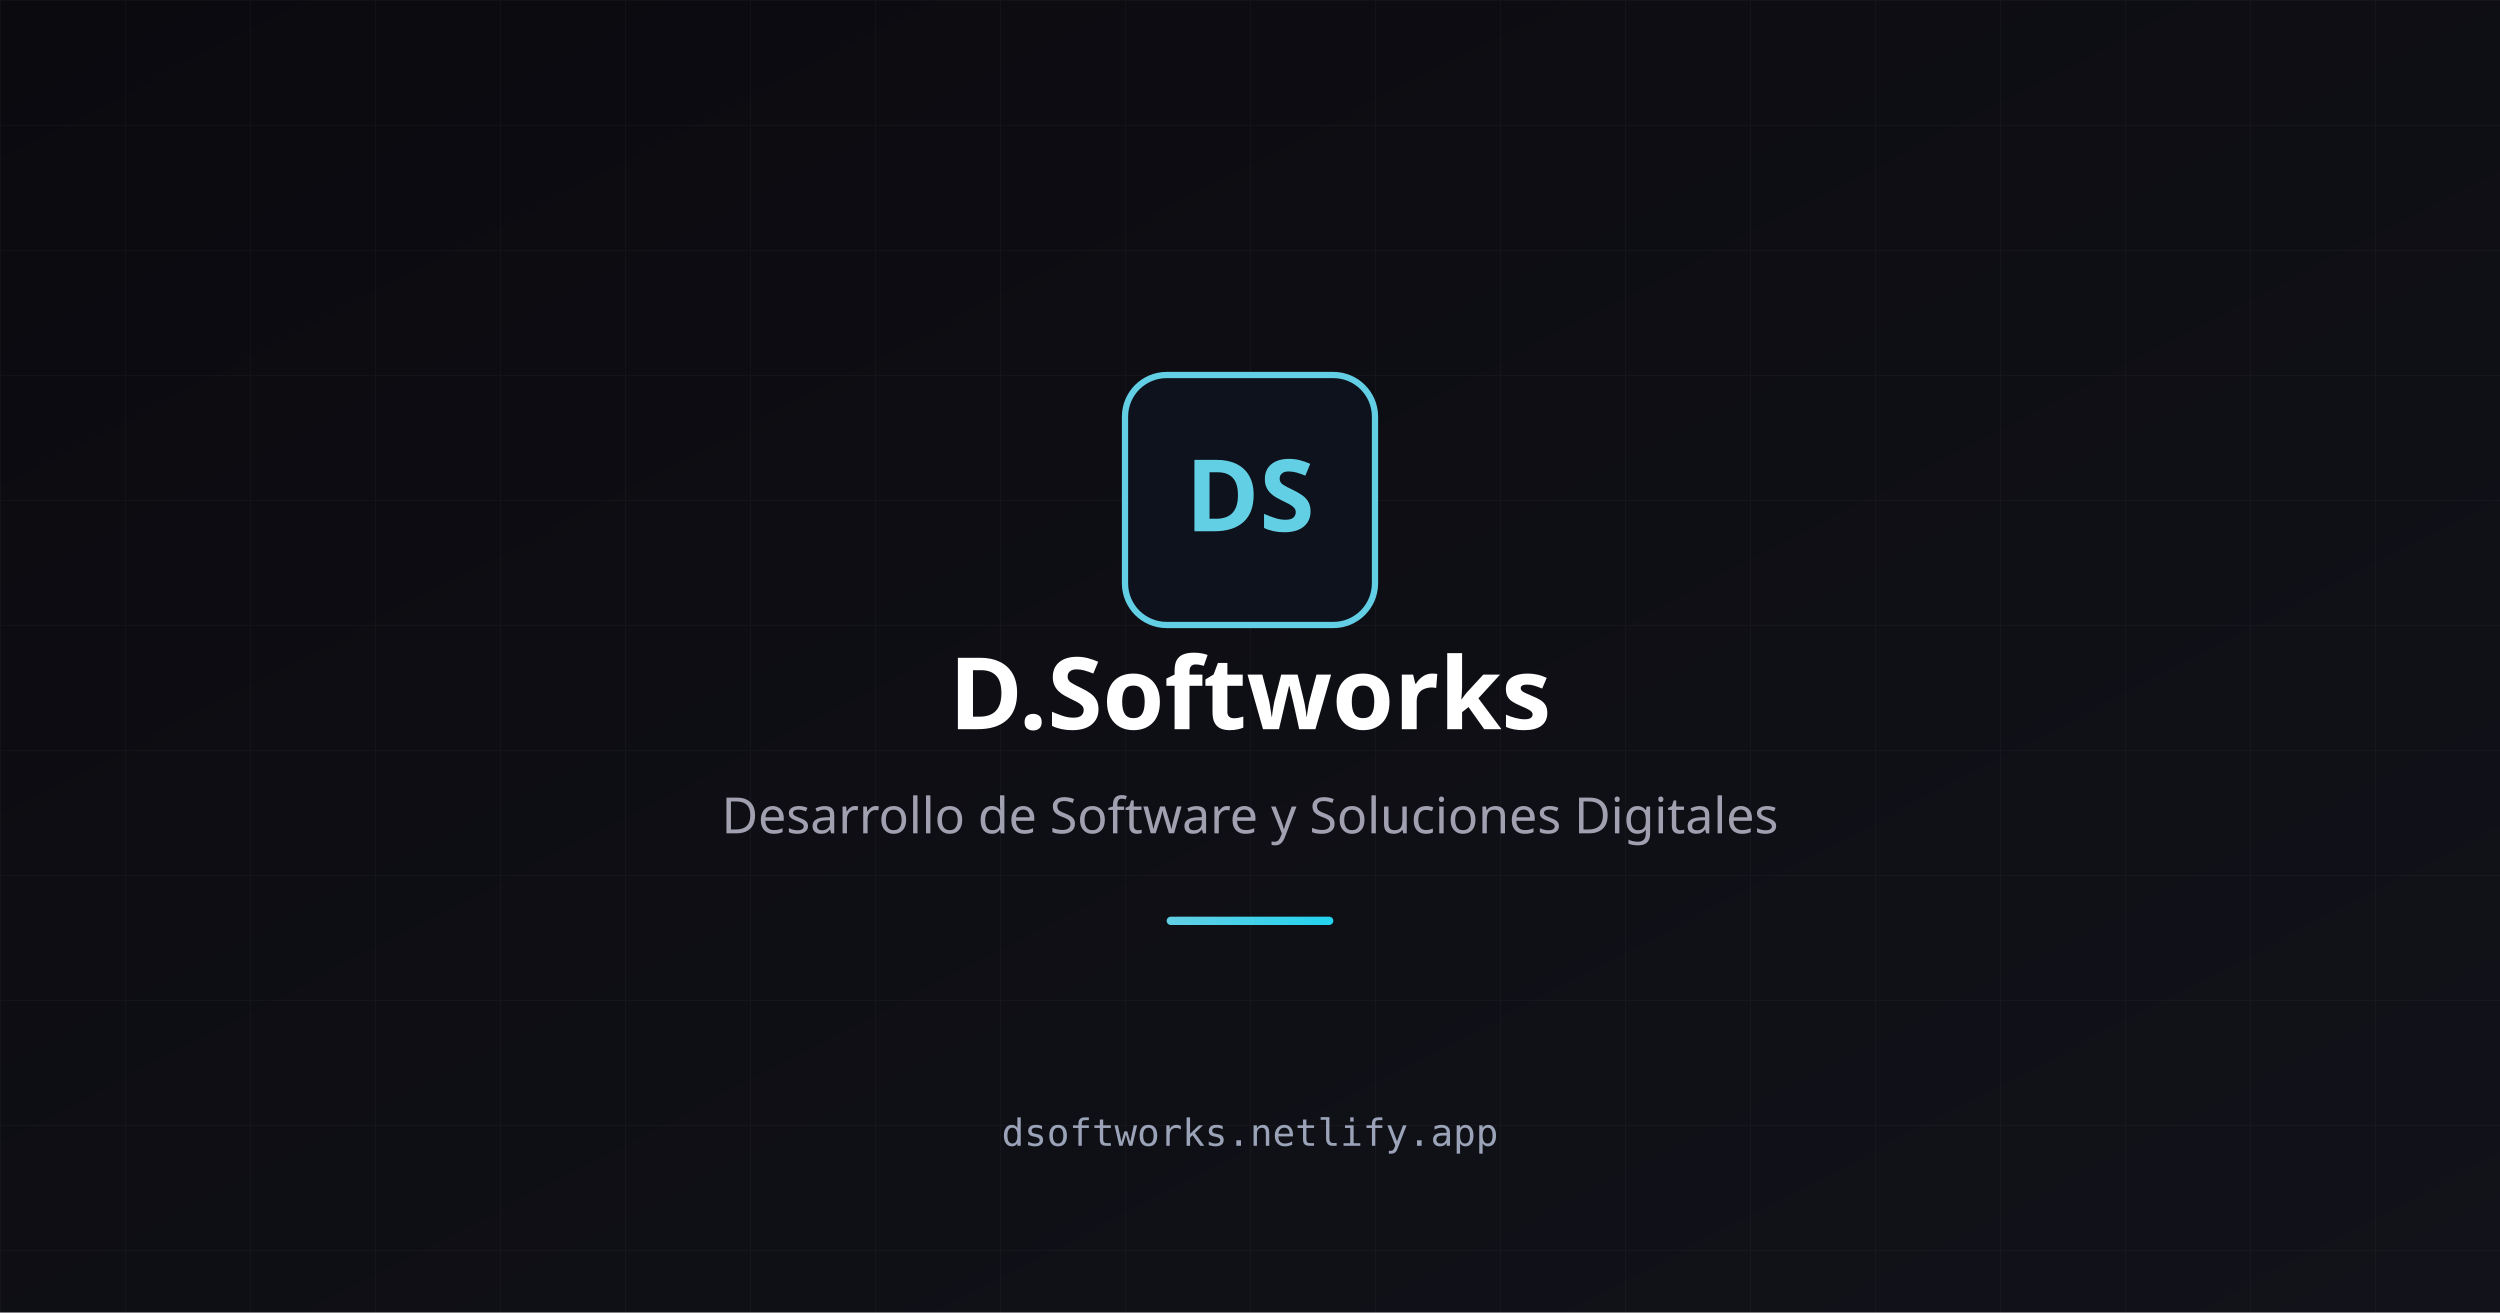
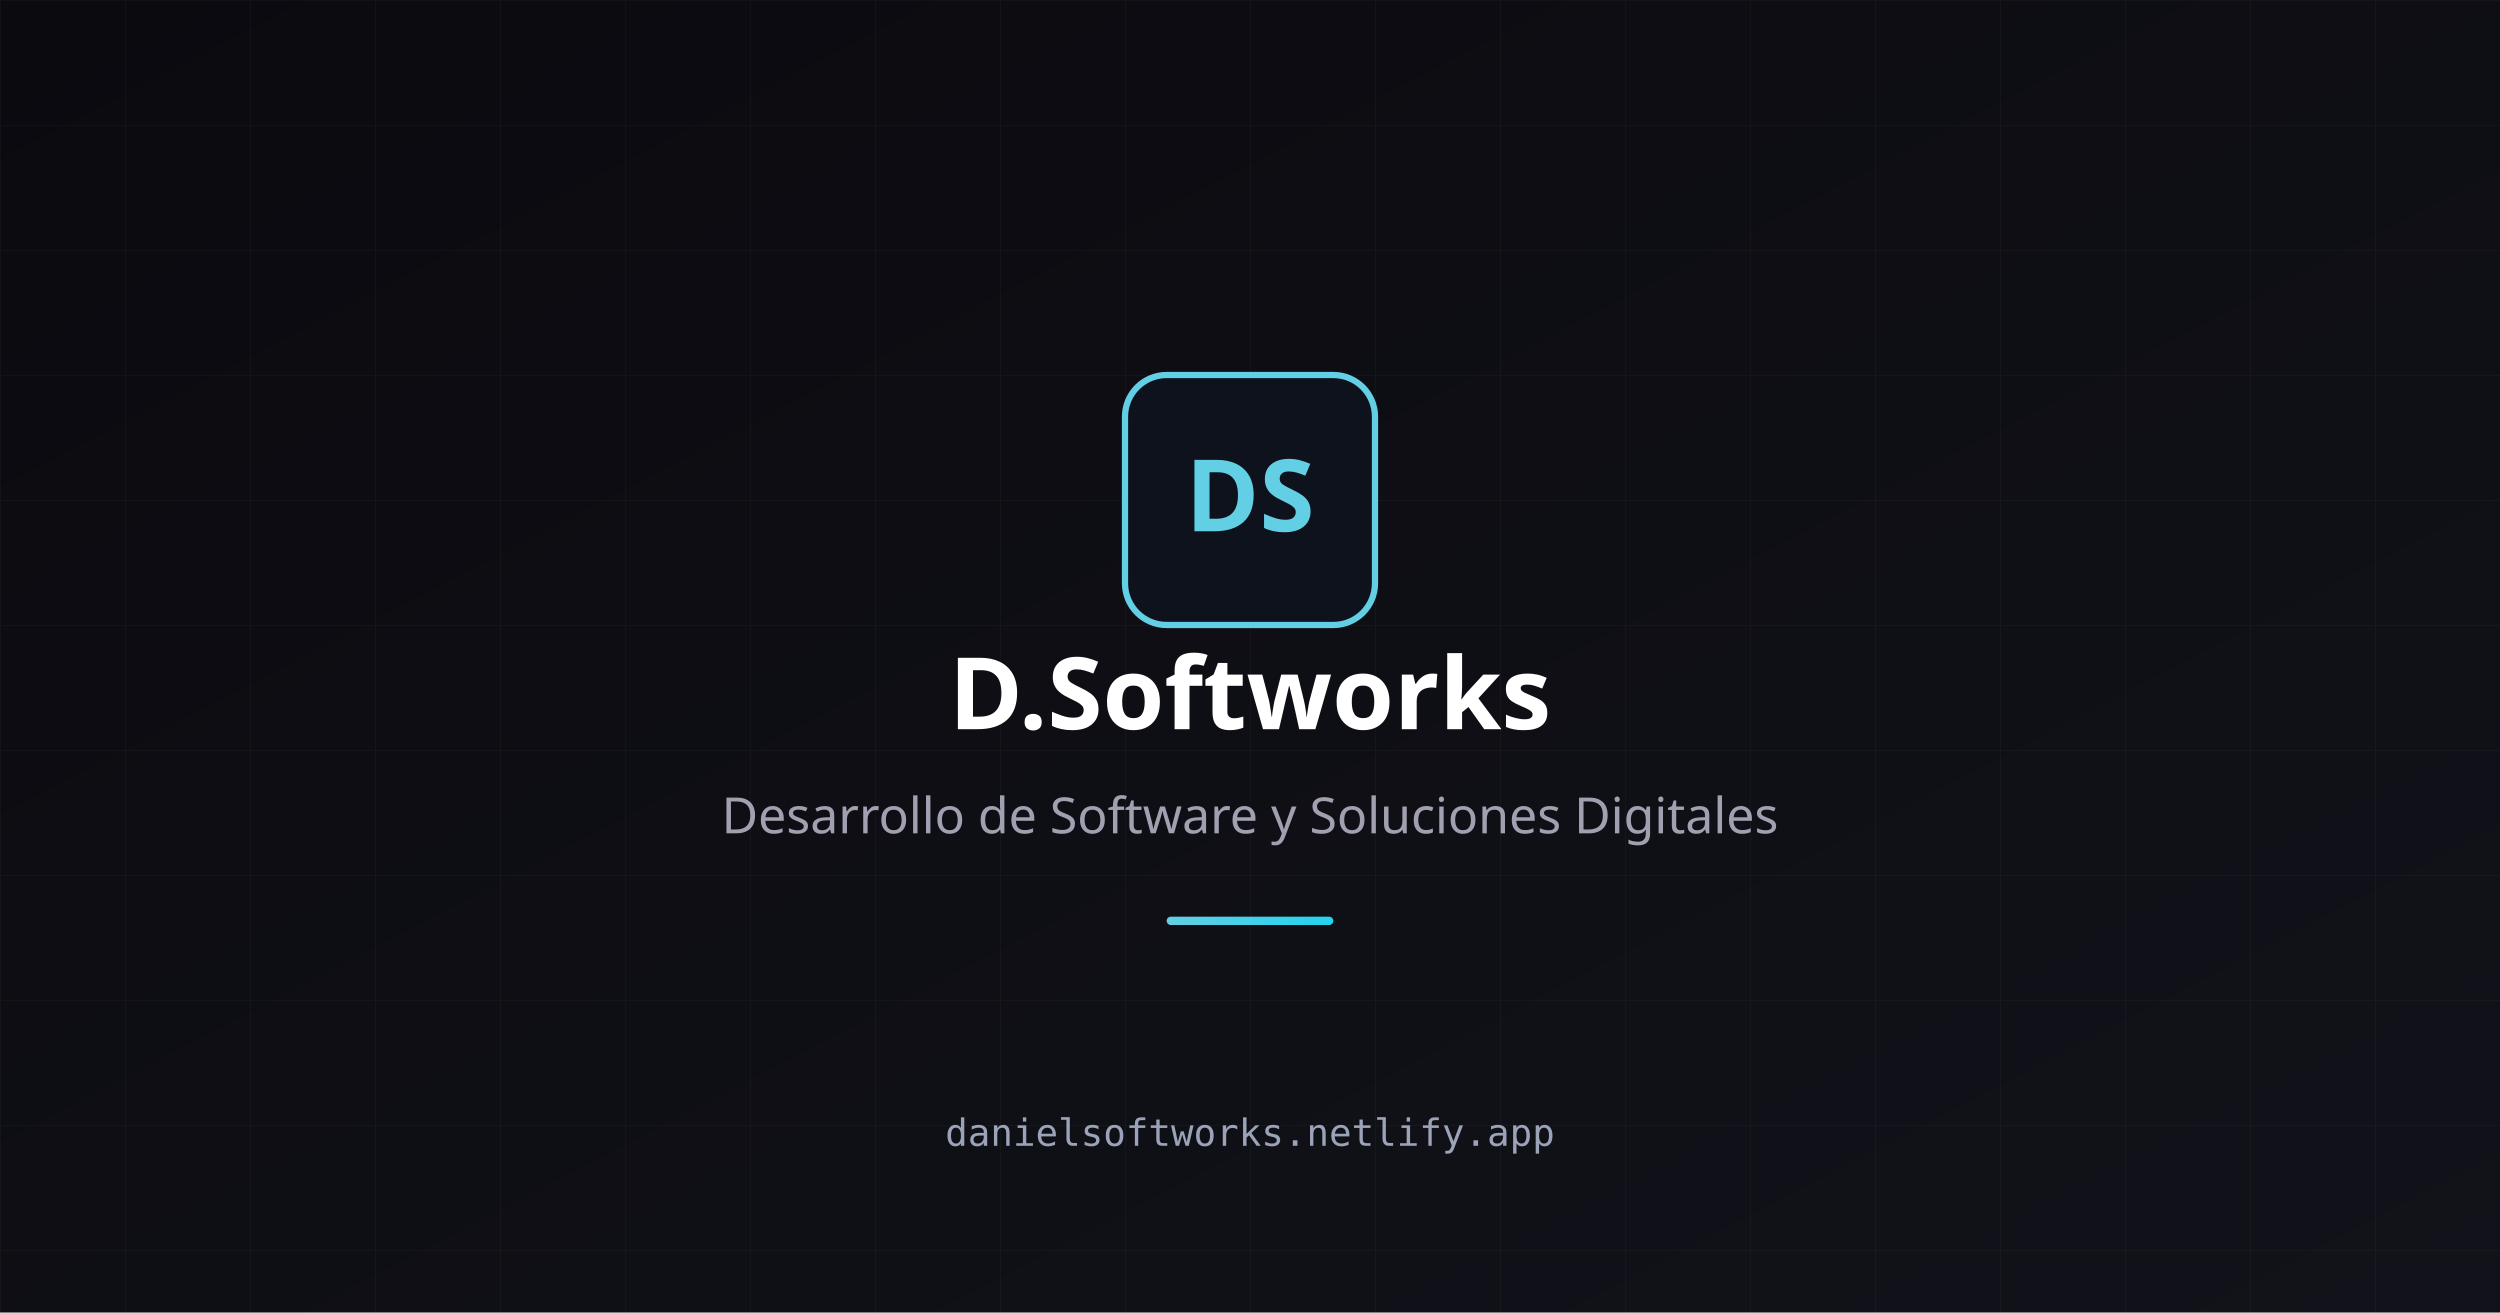
<svg xmlns="http://www.w3.org/2000/svg" width="1200" height="630" viewBox="0 0 1200 630">
  <defs>
    <linearGradient id="bg" x1="0%" y1="0%" x2="100%" y2="100%">
      <stop offset="0%" style="stop-color:#0a0a0f" />
      <stop offset="100%" style="stop-color:#12121a" />
    </linearGradient>
    <linearGradient id="accent" x1="0%" y1="0%" x2="100%" y2="0%">
      <stop offset="0%" style="stop-color:#63cfe4" />
      <stop offset="100%" style="stop-color:#22d3ee" />
    </linearGradient>
  </defs>
  <rect width="1200" height="630" fill="url(#bg)" />
  <pattern id="grid" width="60" height="60" patternUnits="userSpaceOnUse">
    <path d="M 60 0 L 0 0 0 60" fill="none" stroke="rgba(255,255,255,0.03)" stroke-width="1" />
  </pattern>
  <rect width="1200" height="630" fill="url(#grid)" />
  <rect x="540" y="180" width="120" height="120" rx="20" fill="#0d121c" stroke="#63cfe4" stroke-width="3" />
  <text x="600" y="255" font-family="Sora, IBM Plex Sans, sans-serif" font-size="48" font-weight="700" fill="#63cfe4" text-anchor="middle">DS</text>
  <text x="600" y="350" font-family="Sora, IBM Plex Sans, sans-serif" font-size="48" font-weight="700" fill="white" text-anchor="middle">D.Softworks</text>
  <text x="600" y="400" font-family="IBM Plex Sans, sans-serif" font-size="24" fill="#a0a0b0" text-anchor="middle">Desarrollo de Software y Soluciones Digitales</text>
  <rect x="560" y="440" width="80" height="4" rx="2" fill="url(#accent)" />
-   <text x="600" y="550" font-family="JetBrains Mono, monospace" font-size="18" fill="#9ba3b8" text-anchor="middle">dsoftworks.netlify.app</text>
+   <text x="600" y="550" font-family="JetBrains Mono, monospace" font-size="18" fill="#9ba3b8" text-anchor="middle">danielsoftworks.netlify.app</text>
</svg>
